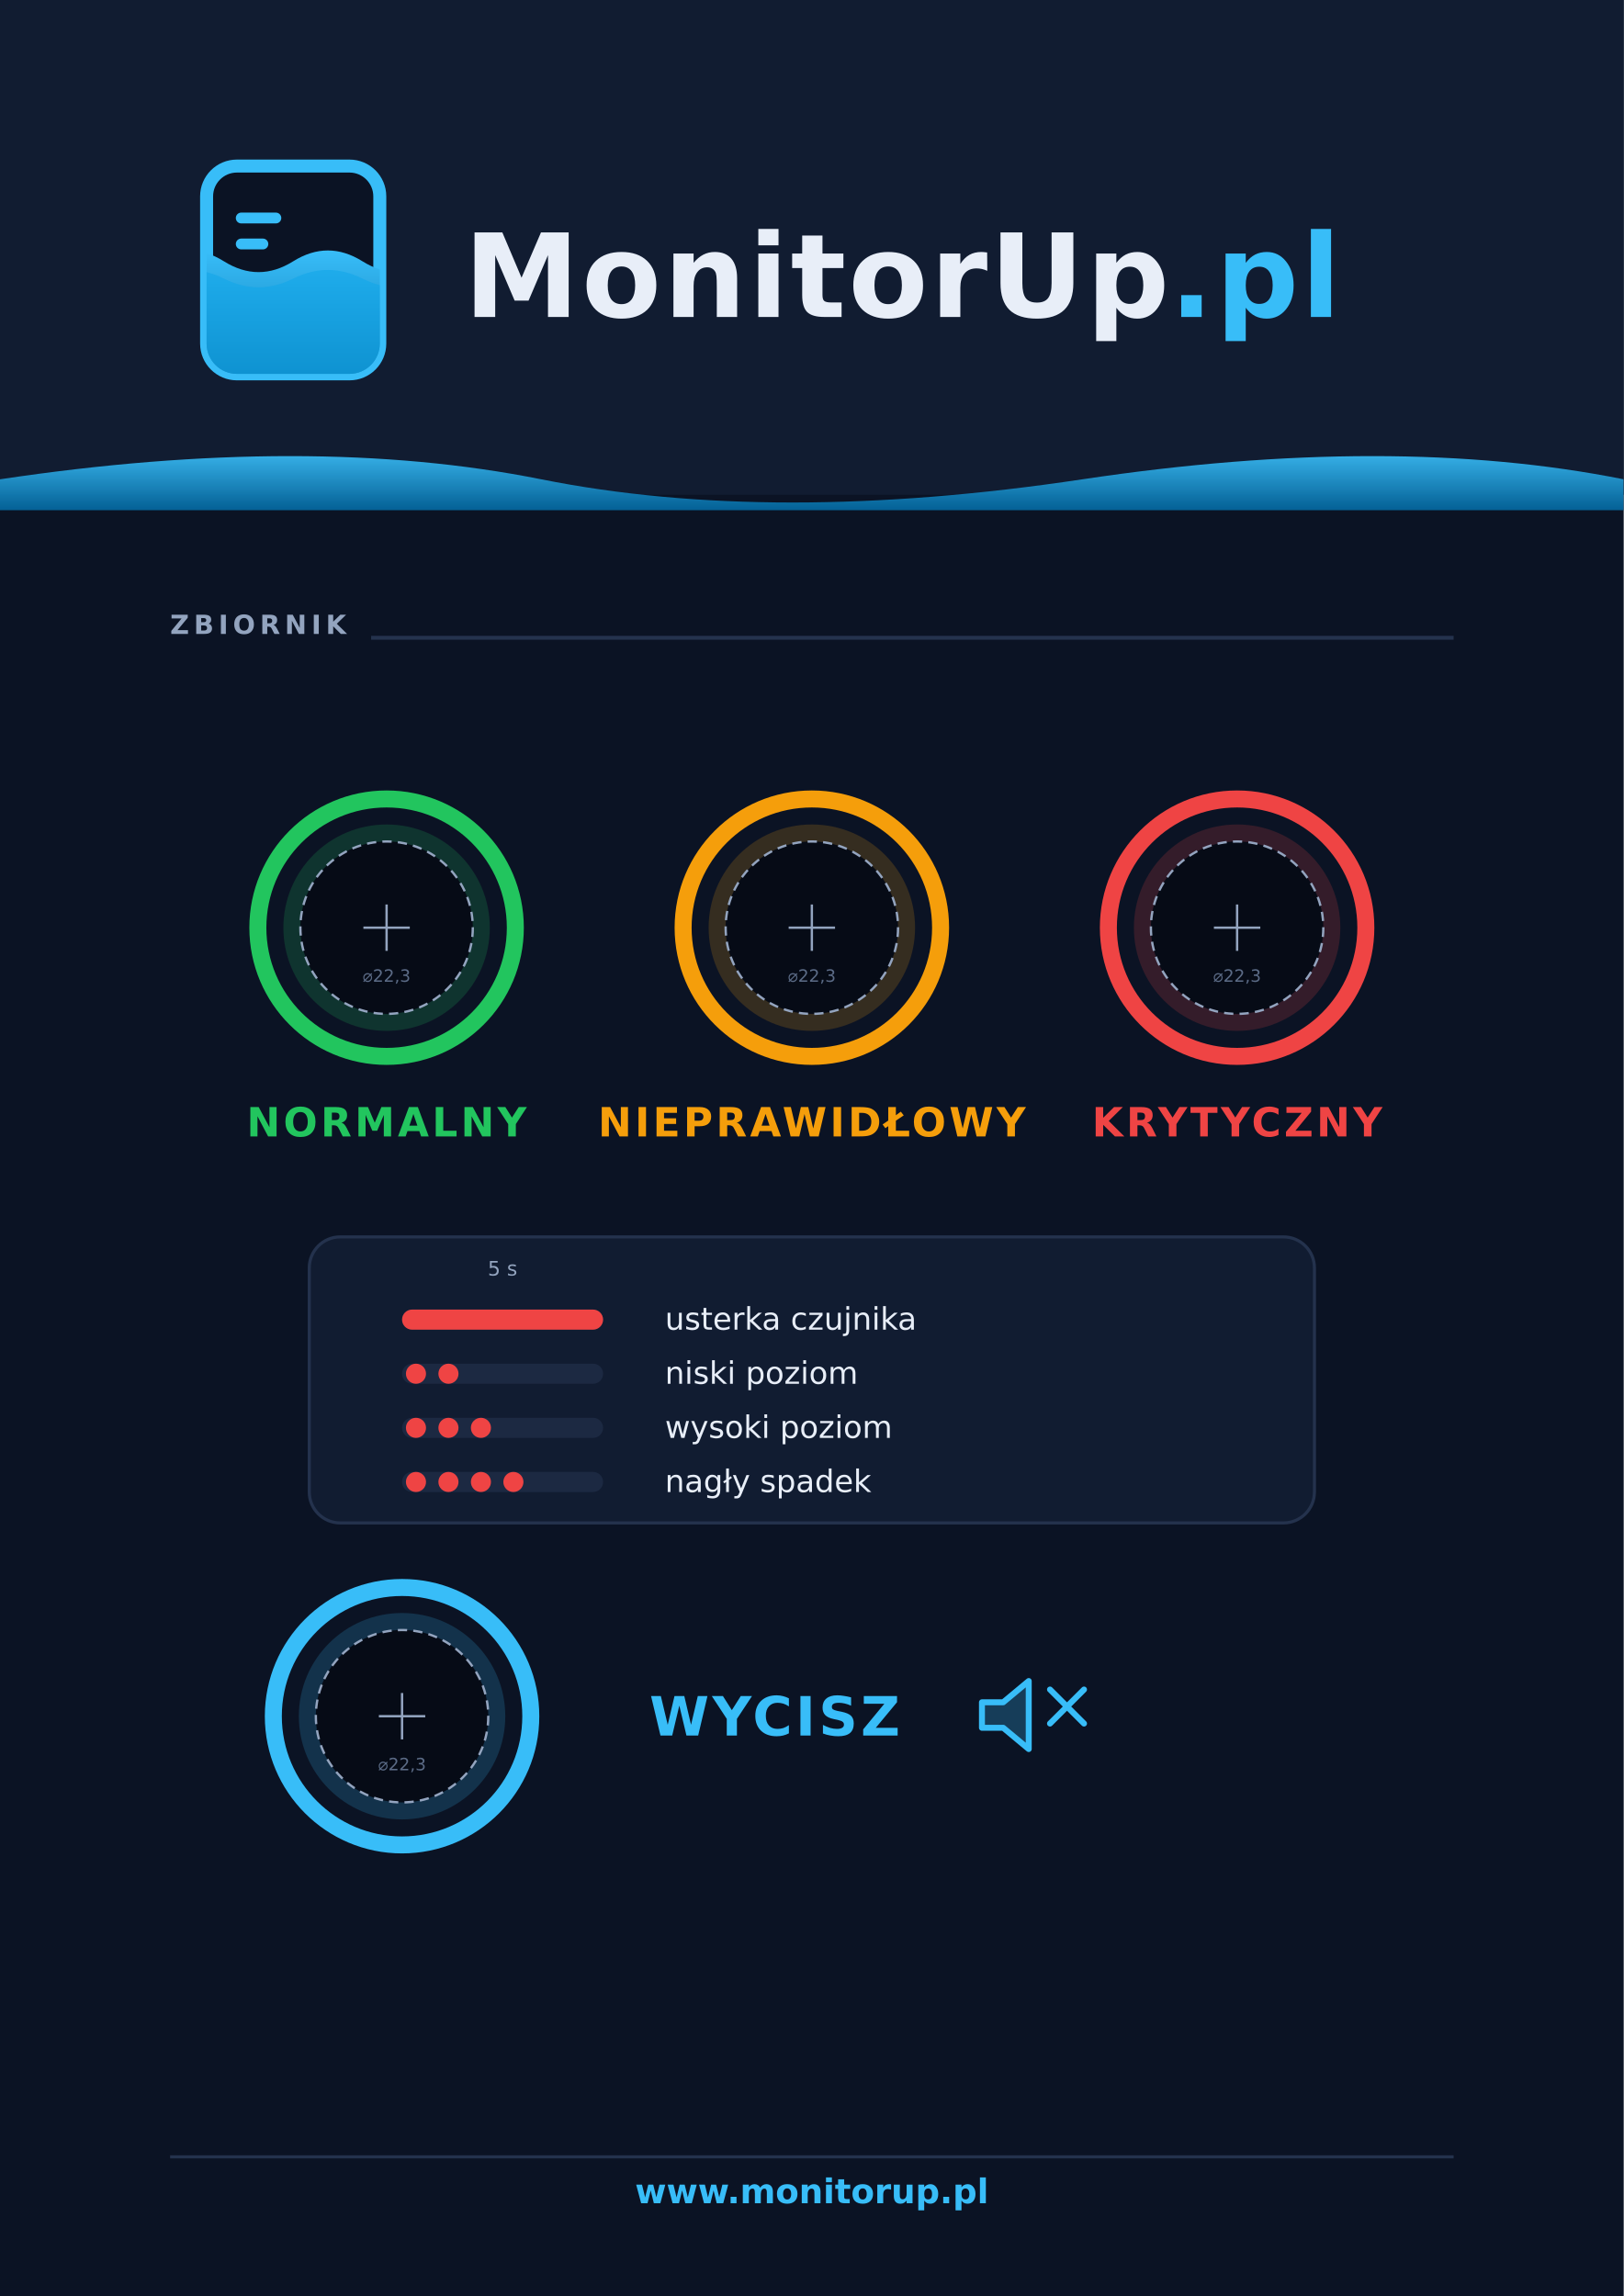
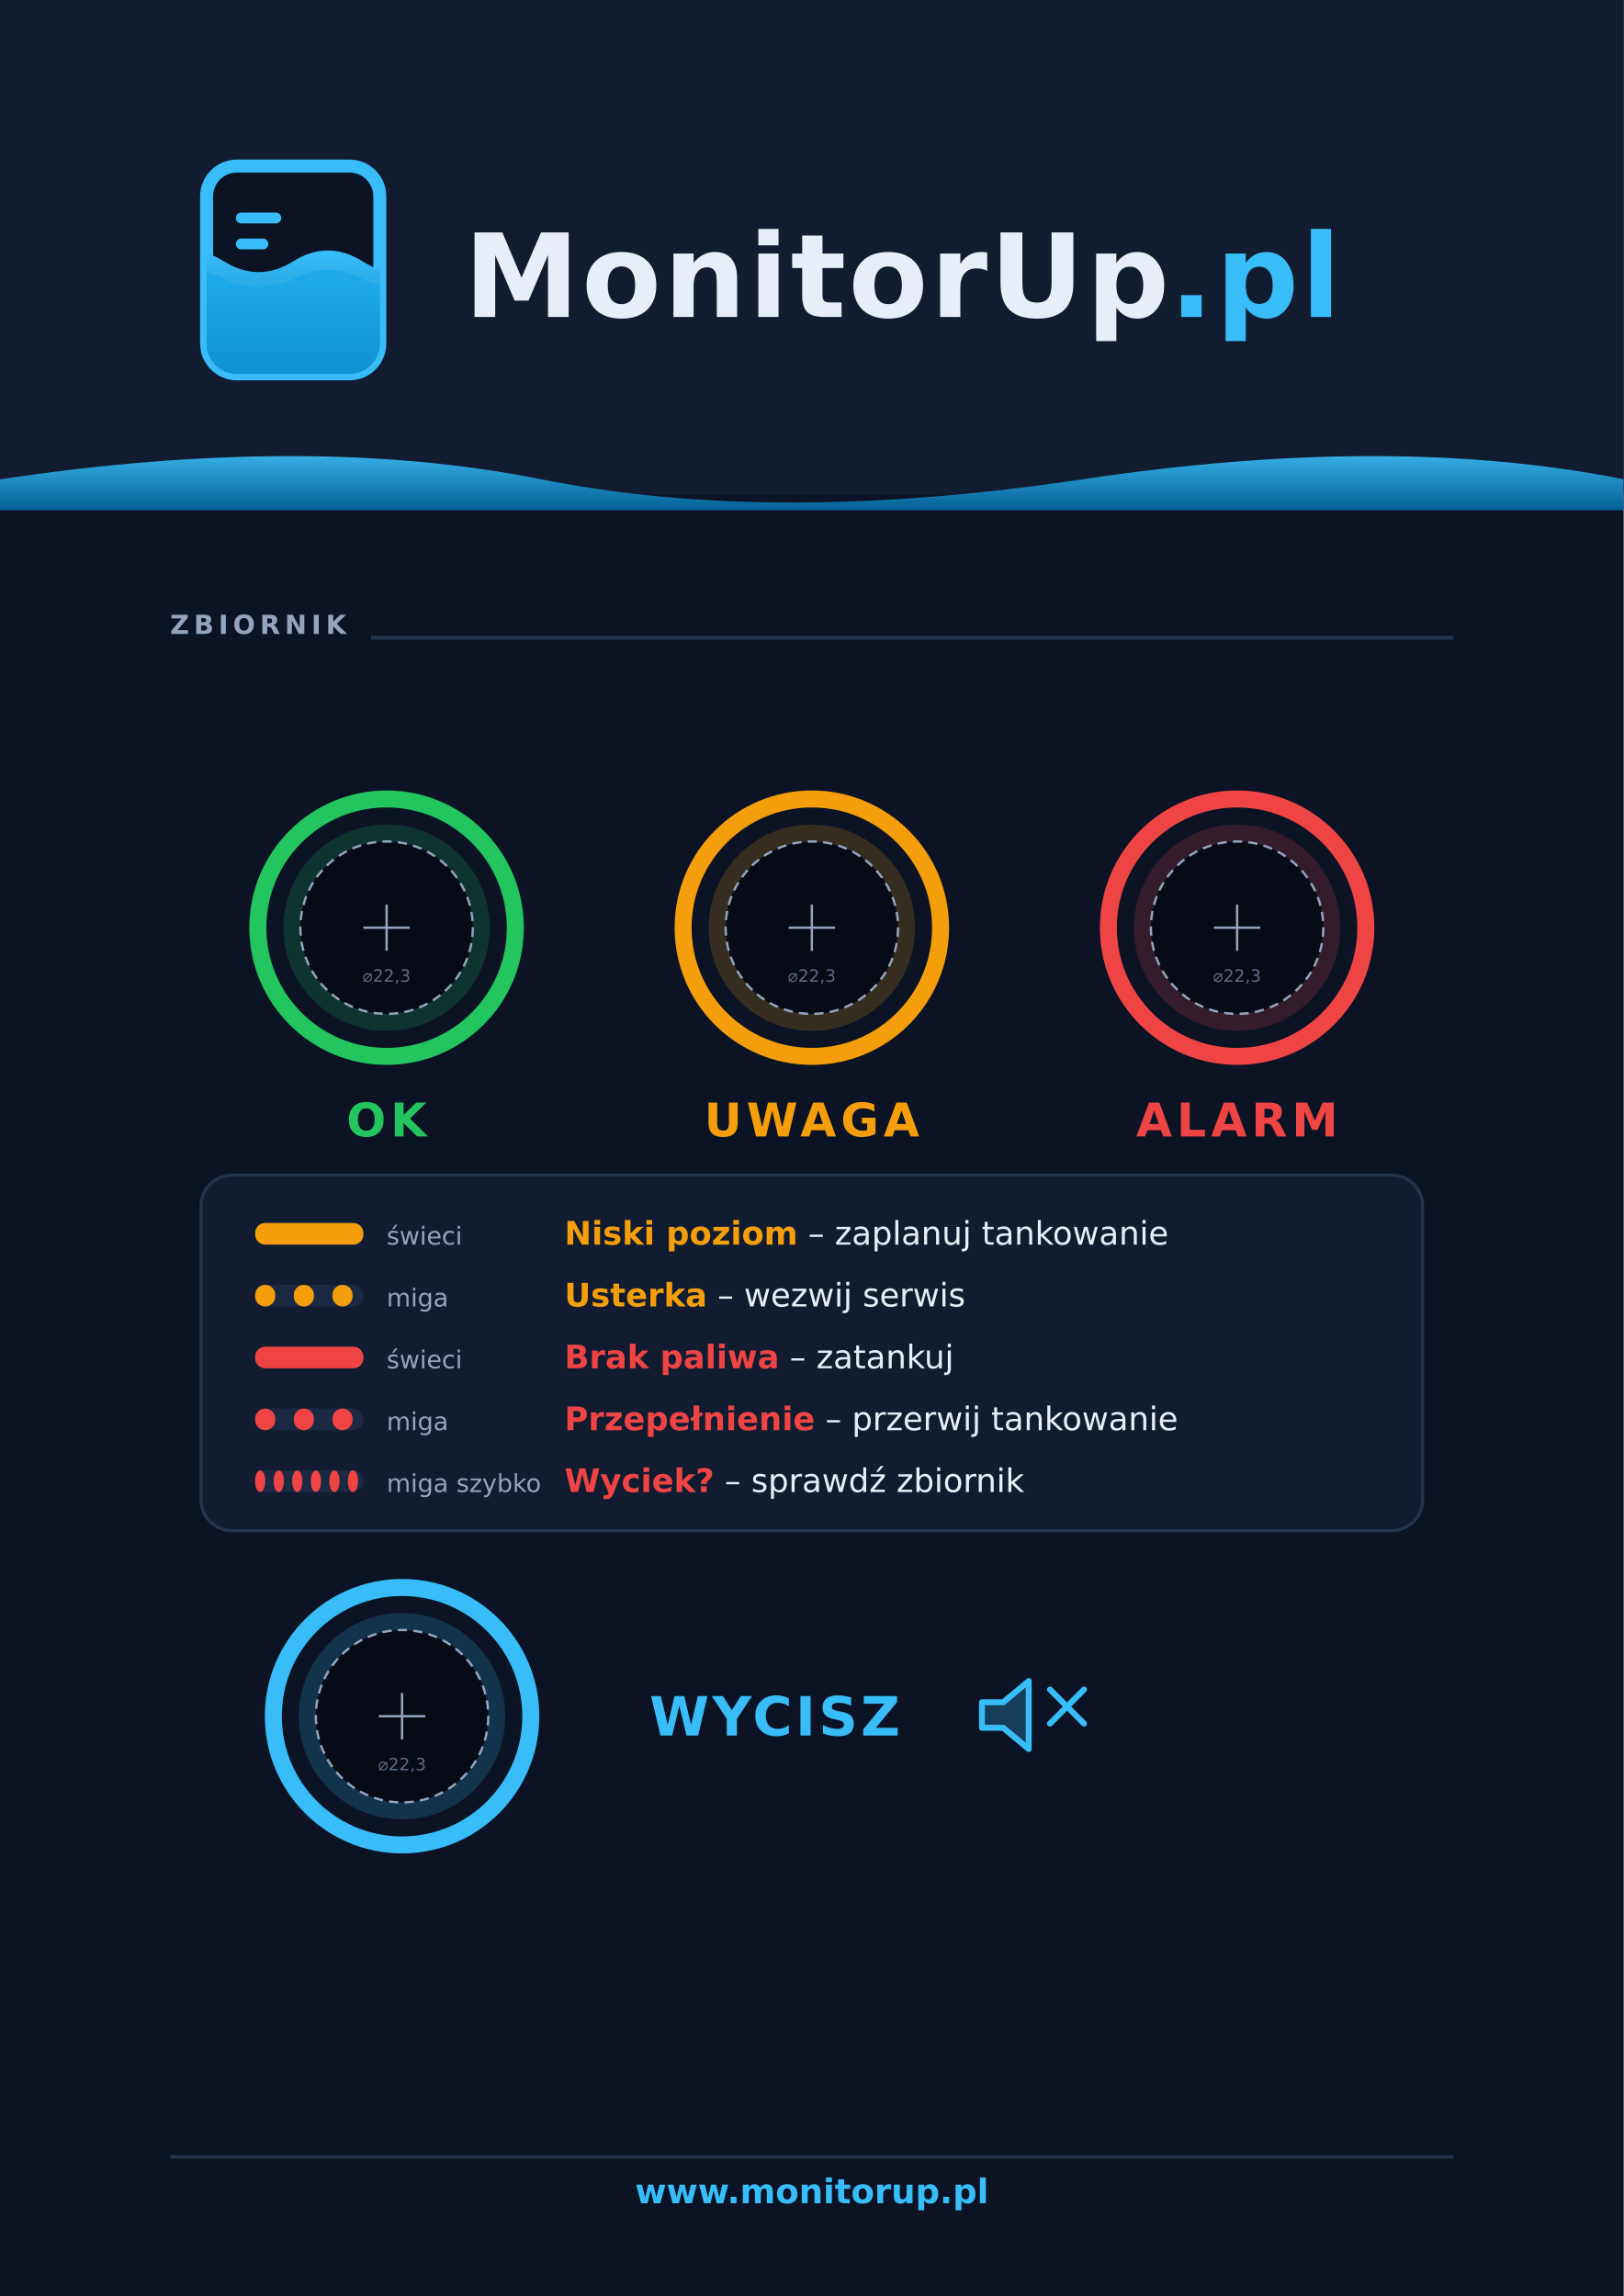
<svg xmlns="http://www.w3.org/2000/svg" width="210mm" height="297mm" viewBox="0 0 210 297">
  <defs>
    <linearGradient id="g" x1="0" y1="0" x2="0" y2="1">
      <stop offset="0" stop-color="#38bdf8" />
      <stop offset="1" stop-color="#0369a1" />
    </linearGradient>
    <clipPath id="c">
      <rect x="12" y="8" width="40" height="48" rx="7" />
    </clipPath>
    <clipPath id="panel">
      <rect x="0" y="0" width="210" height="297" />
    </clipPath>
  </defs>
  <rect x="0" y="0" width="210" height="297" fill="#0b1324" />
  <g clip-path="url(#panel)">
    <rect x="0" y="0" width="210" height="64" fill="#111c31" />
    <path d="M0 62 Q 40 56 70 62 T 140 62 T 210 62 V66 H0Z" fill="url(#g)" opacity=".9" />
  </g>
  <g transform="translate(20 17) scale(.56)">
    <rect x="12" y="8" width="40" height="48" rx="7" fill="#0b1324" stroke="#38bdf8" stroke-width="3" />
    <g clip-path="url(#c)">
      <path d="M0 30 Q8 25 16 30 T32 30 T48 30 T64 30 V64 H0Z" fill="url(#g)" />
      <path d="M0 34 Q8 30 16 34 T32 34 T48 34 T64 34 V64 H0Z" fill="#0ea5e9" opacity=".55" />
    </g>
    <path d="M20 20h8M20 26h5" stroke="#38bdf8" stroke-width="2.5" stroke-linecap="round" />
  </g>
  <text x="60" y="41" font-family="DejaVu Sans, sans-serif" font-size="15" font-weight="bold" fill="#e8eef8" letter-spacing=".3">MonitorUp<tspan fill="#38bdf8">.pl</tspan>
  </text>
  <text x="22" y="82" font-family="DejaVu Sans, sans-serif" font-size="3.4" font-weight="bold" fill="#93a4bf" text-anchor="start" letter-spacing="0.6">ZBIORNIK</text>
  <line x1="48" y1="82.5" x2="188" y2="82.5" stroke="#24324d" stroke-width=".5" />
  <circle cx="50" cy="120" r="16.65" fill="none" stroke="#22c55e" stroke-width="2.2" />
  <circle cx="50" cy="120" r="13.35" fill="#22c55e" opacity=".18" />
  <circle cx="50" cy="120" r="11.15" fill="#060b16" stroke="#93a4bf" stroke-width=".3" stroke-dasharray="1.2 .8" />
  <path d="M47 120h6M50 117v6" stroke="#93a4bf" stroke-width=".3" />
  <text x="50" y="127" font-family="DejaVu Sans, sans-serif" font-size="2.2" fill="#5b6b86" text-anchor="middle">⌀22,3</text>
-   <text x="50" y="147" font-family="DejaVu Sans, sans-serif" font-size="5.2" font-weight="bold" fill="#22c55e" text-anchor="middle" letter-spacing="0.4">NORMALNY</text>
+   <text x="50" y="147" font-family="DejaVu Sans, sans-serif" font-size="6" font-weight="bold" fill="#22c55e" text-anchor="middle" letter-spacing="0.6">OK</text>
  <circle cx="105" cy="120" r="16.65" fill="none" stroke="#f59e0b" stroke-width="2.2" />
  <circle cx="105" cy="120" r="13.35" fill="#f59e0b" opacity=".18" />
  <circle cx="105" cy="120" r="11.15" fill="#060b16" stroke="#93a4bf" stroke-width=".3" stroke-dasharray="1.2 .8" />
  <path d="M102 120h6M105 117v6" stroke="#93a4bf" stroke-width=".3" />
  <text x="105" y="127" font-family="DejaVu Sans, sans-serif" font-size="2.2" fill="#5b6b86" text-anchor="middle">⌀22,3</text>
-   <text x="105" y="147" font-family="DejaVu Sans, sans-serif" font-size="5.2" font-weight="bold" fill="#f59e0b" text-anchor="middle" letter-spacing="0.4">NIEPRAWIDŁOWY</text>
+   <text x="105" y="147" font-family="DejaVu Sans, sans-serif" font-size="6" font-weight="bold" fill="#f59e0b" text-anchor="middle" letter-spacing="0.6">UWAGA</text>
  <circle cx="160" cy="120" r="16.65" fill="none" stroke="#ef4444" stroke-width="2.2" />
  <circle cx="160" cy="120" r="13.35" fill="#ef4444" opacity=".18" />
  <circle cx="160" cy="120" r="11.15" fill="#060b16" stroke="#93a4bf" stroke-width=".3" stroke-dasharray="1.2 .8" />
  <path d="M157 120h6M160 117v6" stroke="#93a4bf" stroke-width=".3" />
  <text x="160" y="127" font-family="DejaVu Sans, sans-serif" font-size="2.2" fill="#5b6b86" text-anchor="middle">⌀22,3</text>
-   <text x="160" y="147" font-family="DejaVu Sans, sans-serif" font-size="5.2" font-weight="bold" fill="#ef4444" text-anchor="middle" letter-spacing="0.4">KRYTYCZNY</text>
-   <rect x="40" y="160" width="130" height="37" rx="4" fill="#111c31" stroke="#24324d" stroke-width=".4" />
-   <text x="65.0" y="165" font-family="DejaVu Sans, sans-serif" font-size="2.6" font-weight="normal" fill="#93a4bf" text-anchor="middle" letter-spacing="0">5 s</text>
-   <rect x="52" y="169.4" width="26" height="2.6" rx="1.3" fill="#1c2942" />
-   <rect x="52" y="169.4" width="26" height="2.6" rx="1.3" fill="#ef4444" />
-   <text x="86" y="172" font-family="DejaVu Sans, sans-serif" font-size="4" font-weight="normal" fill="#e8eef8" text-anchor="start" letter-spacing="0">usterka czujnika</text>
-   <rect x="52" y="176.4" width="26" height="2.6" rx="1.3" fill="#1c2942" />
-   <rect x="52.50" y="176.4" width="2.6" height="2.6" rx="1.3" fill="#ef4444" />
-   <rect x="56.70" y="176.4" width="2.6" height="2.6" rx="1.3" fill="#ef4444" />
-   <text x="86" y="179" font-family="DejaVu Sans, sans-serif" font-size="4" font-weight="normal" fill="#e8eef8" text-anchor="start" letter-spacing="0">niski poziom</text>
-   <rect x="52" y="183.4" width="26" height="2.6" rx="1.3" fill="#1c2942" />
-   <rect x="52.50" y="183.4" width="2.6" height="2.6" rx="1.3" fill="#ef4444" />
-   <rect x="56.70" y="183.4" width="2.6" height="2.6" rx="1.3" fill="#ef4444" />
-   <rect x="60.90" y="183.4" width="2.6" height="2.6" rx="1.3" fill="#ef4444" />
-   <text x="86" y="186" font-family="DejaVu Sans, sans-serif" font-size="4" font-weight="normal" fill="#e8eef8" text-anchor="start" letter-spacing="0">wysoki poziom</text>
-   <rect x="52" y="190.4" width="26" height="2.6" rx="1.3" fill="#1c2942" />
-   <rect x="52.50" y="190.4" width="2.6" height="2.6" rx="1.3" fill="#ef4444" />
-   <rect x="56.70" y="190.4" width="2.6" height="2.6" rx="1.3" fill="#ef4444" />
-   <rect x="60.90" y="190.4" width="2.6" height="2.6" rx="1.3" fill="#ef4444" />
-   <rect x="65.10" y="190.4" width="2.6" height="2.6" rx="1.3" fill="#ef4444" />
-   <text x="86" y="193" font-family="DejaVu Sans, sans-serif" font-size="4" font-weight="normal" fill="#e8eef8" text-anchor="start" letter-spacing="0">nagły spadek</text>
+   <text x="160" y="147" font-family="DejaVu Sans, sans-serif" font-size="6" font-weight="bold" fill="#ef4444" text-anchor="middle" letter-spacing="0.6">ALARM</text>
+   <rect x="26" y="152" width="158" height="46" rx="4" fill="#111c31" stroke="#24324d" stroke-width=".4" />
+   <rect x="33" y="158.2" width="14" height="2.8" rx="1.4" fill="#1c2942" />
+   <rect x="33.00" y="158.2" width="14.00" height="2.8" rx="1.3" fill="#f59e0b" />
+   <text x="50" y="161" font-family="DejaVu Sans, sans-serif" font-size="3.2" font-weight="normal" fill="#93a4bf" text-anchor="start" letter-spacing="0">świeci</text>
+   <text x="73" y="161" font-family="DejaVu Sans, sans-serif" font-size="4.2" font-weight="normal" fill="#e8eef8" text-anchor="start" letter-spacing="0">
+     <tspan font-weight="bold" fill="#f59e0b">Niski poziom</tspan>  –  zaplanuj tankowanie</text>
+   <rect x="33" y="166.2" width="14" height="2.8" rx="1.4" fill="#1c2942" />
+   <rect x="33.00" y="166.2" width="2.60" height="2.8" rx="1.3" fill="#f59e0b" />
+   <rect x="38.00" y="166.2" width="2.60" height="2.8" rx="1.3" fill="#f59e0b" />
+   <rect x="43.00" y="166.2" width="2.60" height="2.8" rx="1.3" fill="#f59e0b" />
+   <text x="50" y="169" font-family="DejaVu Sans, sans-serif" font-size="3.2" font-weight="normal" fill="#93a4bf" text-anchor="start" letter-spacing="0">miga</text>
+   <text x="73" y="169" font-family="DejaVu Sans, sans-serif" font-size="4.2" font-weight="normal" fill="#e8eef8" text-anchor="start" letter-spacing="0">
+     <tspan font-weight="bold" fill="#f59e0b">Usterka</tspan>  –  wezwij serwis</text>
+   <rect x="33" y="174.2" width="14" height="2.8" rx="1.4" fill="#1c2942" />
+   <rect x="33.00" y="174.2" width="14.00" height="2.8" rx="1.3" fill="#ef4444" />
+   <text x="50" y="177" font-family="DejaVu Sans, sans-serif" font-size="3.2" font-weight="normal" fill="#93a4bf" text-anchor="start" letter-spacing="0">świeci</text>
+   <text x="73" y="177" font-family="DejaVu Sans, sans-serif" font-size="4.2" font-weight="normal" fill="#e8eef8" text-anchor="start" letter-spacing="0">
+     <tspan font-weight="bold" fill="#ef4444">Brak paliwa</tspan>  –  zatankuj</text>
+   <rect x="33" y="182.2" width="14" height="2.8" rx="1.4" fill="#1c2942" />
+   <rect x="33.00" y="182.2" width="2.60" height="2.8" rx="1.3" fill="#ef4444" />
+   <rect x="38.00" y="182.2" width="2.60" height="2.8" rx="1.3" fill="#ef4444" />
+   <rect x="43.00" y="182.2" width="2.60" height="2.8" rx="1.3" fill="#ef4444" />
+   <text x="50" y="185" font-family="DejaVu Sans, sans-serif" font-size="3.2" font-weight="normal" fill="#93a4bf" text-anchor="start" letter-spacing="0">miga</text>
+   <text x="73" y="185" font-family="DejaVu Sans, sans-serif" font-size="4.2" font-weight="normal" fill="#e8eef8" text-anchor="start" letter-spacing="0">
+     <tspan font-weight="bold" fill="#ef4444">Przepełnienie</tspan>  –  przerwij tankowanie</text>
+   <rect x="33" y="190.2" width="14" height="2.8" rx="1.4" fill="#1c2942" />
+   <rect x="33.00" y="190.2" width="1.30" height="2.8" rx="1.3" fill="#ef4444" />
+   <rect x="35.40" y="190.2" width="1.30" height="2.8" rx="1.3" fill="#ef4444" />
+   <rect x="37.80" y="190.2" width="1.30" height="2.8" rx="1.3" fill="#ef4444" />
+   <rect x="40.20" y="190.2" width="1.30" height="2.8" rx="1.3" fill="#ef4444" />
+   <rect x="42.60" y="190.2" width="1.30" height="2.8" rx="1.3" fill="#ef4444" />
+   <rect x="45.00" y="190.2" width="1.30" height="2.8" rx="1.3" fill="#ef4444" />
+   <text x="50" y="193" font-family="DejaVu Sans, sans-serif" font-size="3.2" font-weight="normal" fill="#93a4bf" text-anchor="start" letter-spacing="0">miga szybko</text>
+   <text x="73" y="193" font-family="DejaVu Sans, sans-serif" font-size="4.2" font-weight="normal" fill="#e8eef8" text-anchor="start" letter-spacing="0">
+     <tspan font-weight="bold" fill="#ef4444">Wyciek?</tspan>  –  sprawdź zbiornik</text>
  <circle cx="52" cy="222" r="16.65" fill="none" stroke="#38bdf8" stroke-width="2.2" />
  <circle cx="52" cy="222" r="13.35" fill="#38bdf8" opacity=".18" />
  <circle cx="52" cy="222" r="11.15" fill="#060b16" stroke="#93a4bf" stroke-width=".3" stroke-dasharray="1.2 .8" />
  <path d="M49 222h6M52 219v6" stroke="#93a4bf" stroke-width=".3" />
  <text x="52" y="229" font-family="DejaVu Sans, sans-serif" font-size="2.2" fill="#5b6b86" text-anchor="middle">⌀22,3</text>
  <text x="84" y="224.5" font-family="DejaVu Sans, sans-serif" font-size="7" font-weight="bold" fill="#38bdf8" text-anchor="start" letter-spacing="0.4">WYCISZ</text>
  <g transform="translate(127 218) scale(1.1)" fill="none" stroke="#38bdf8" stroke-width=".7" stroke-linejoin="round" stroke-linecap="round">
    <path d="M0 2h2.5l3-2.5v8l-3-2.5H0z" fill="#38bdf8" fill-opacity=".25" />
    <path d="M8 0.5l4 4M12 0.5l-4 4" />
  </g>
  <line x1="22" y1="279" x2="188" y2="279" stroke="#24324d" stroke-width=".4" />
  <text x="105" y="285" font-family="DejaVu Sans, sans-serif" font-size="4.4" font-weight="bold" fill="#38bdf8" text-anchor="middle" letter-spacing="0">www.monitorup.pl</text>
</svg>
